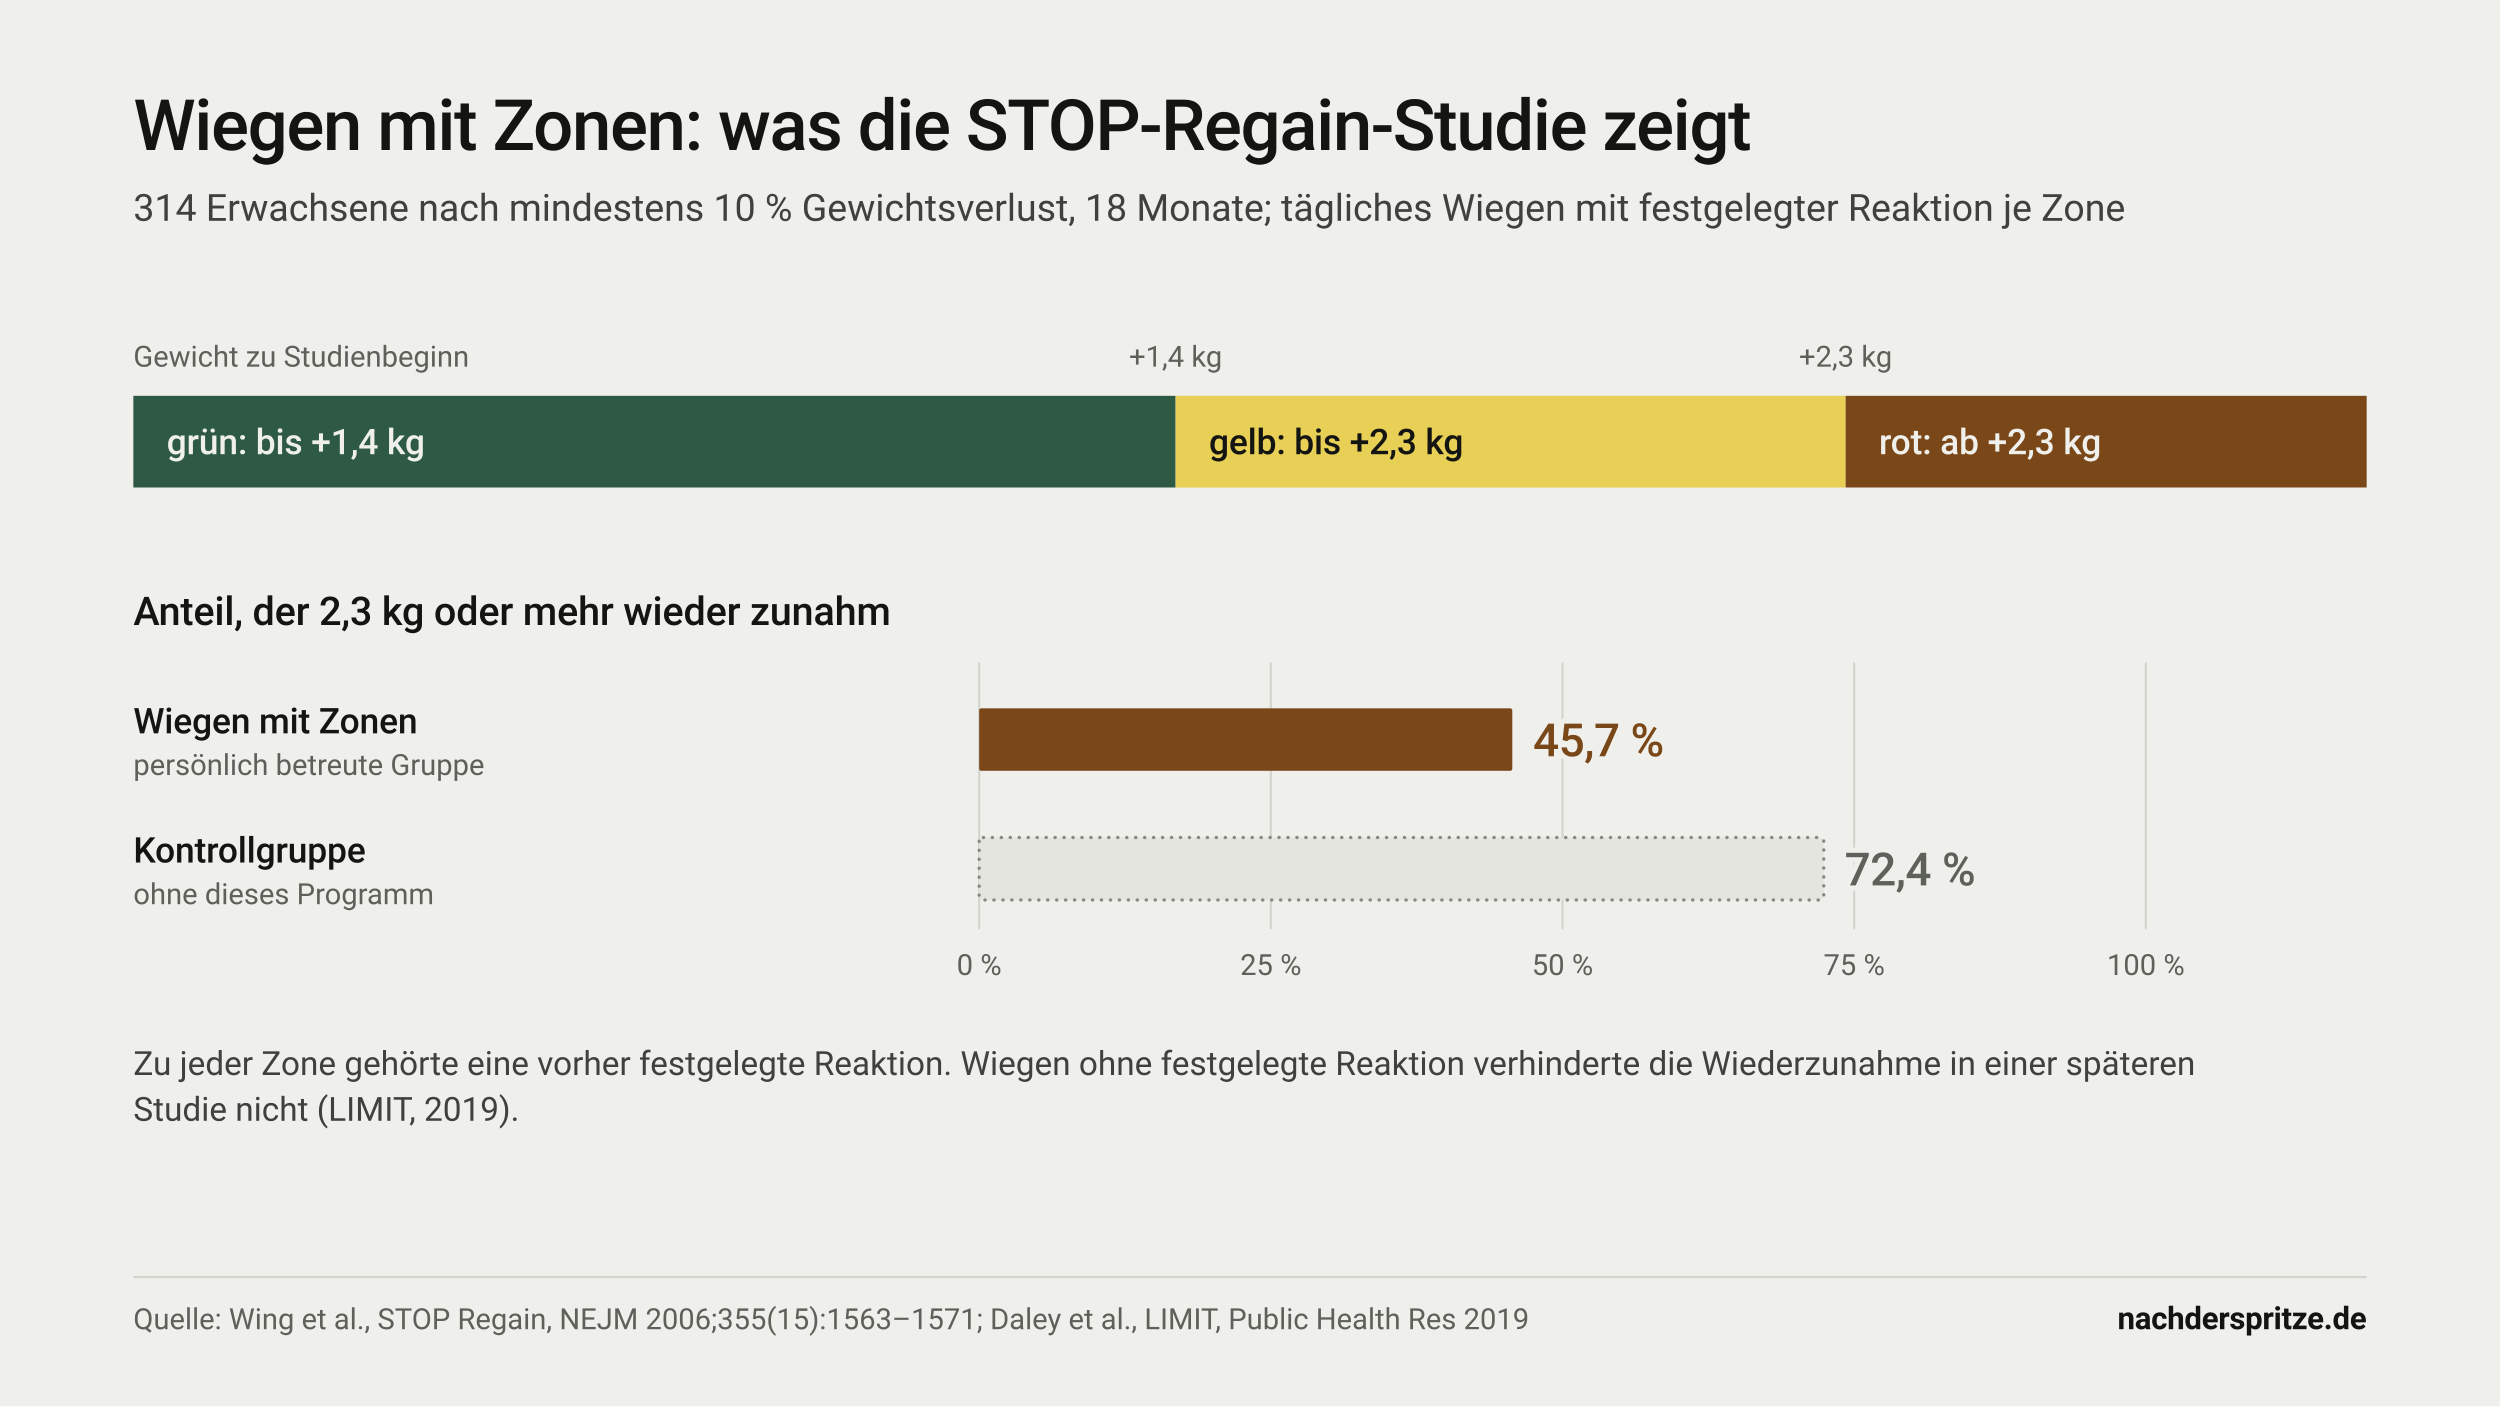
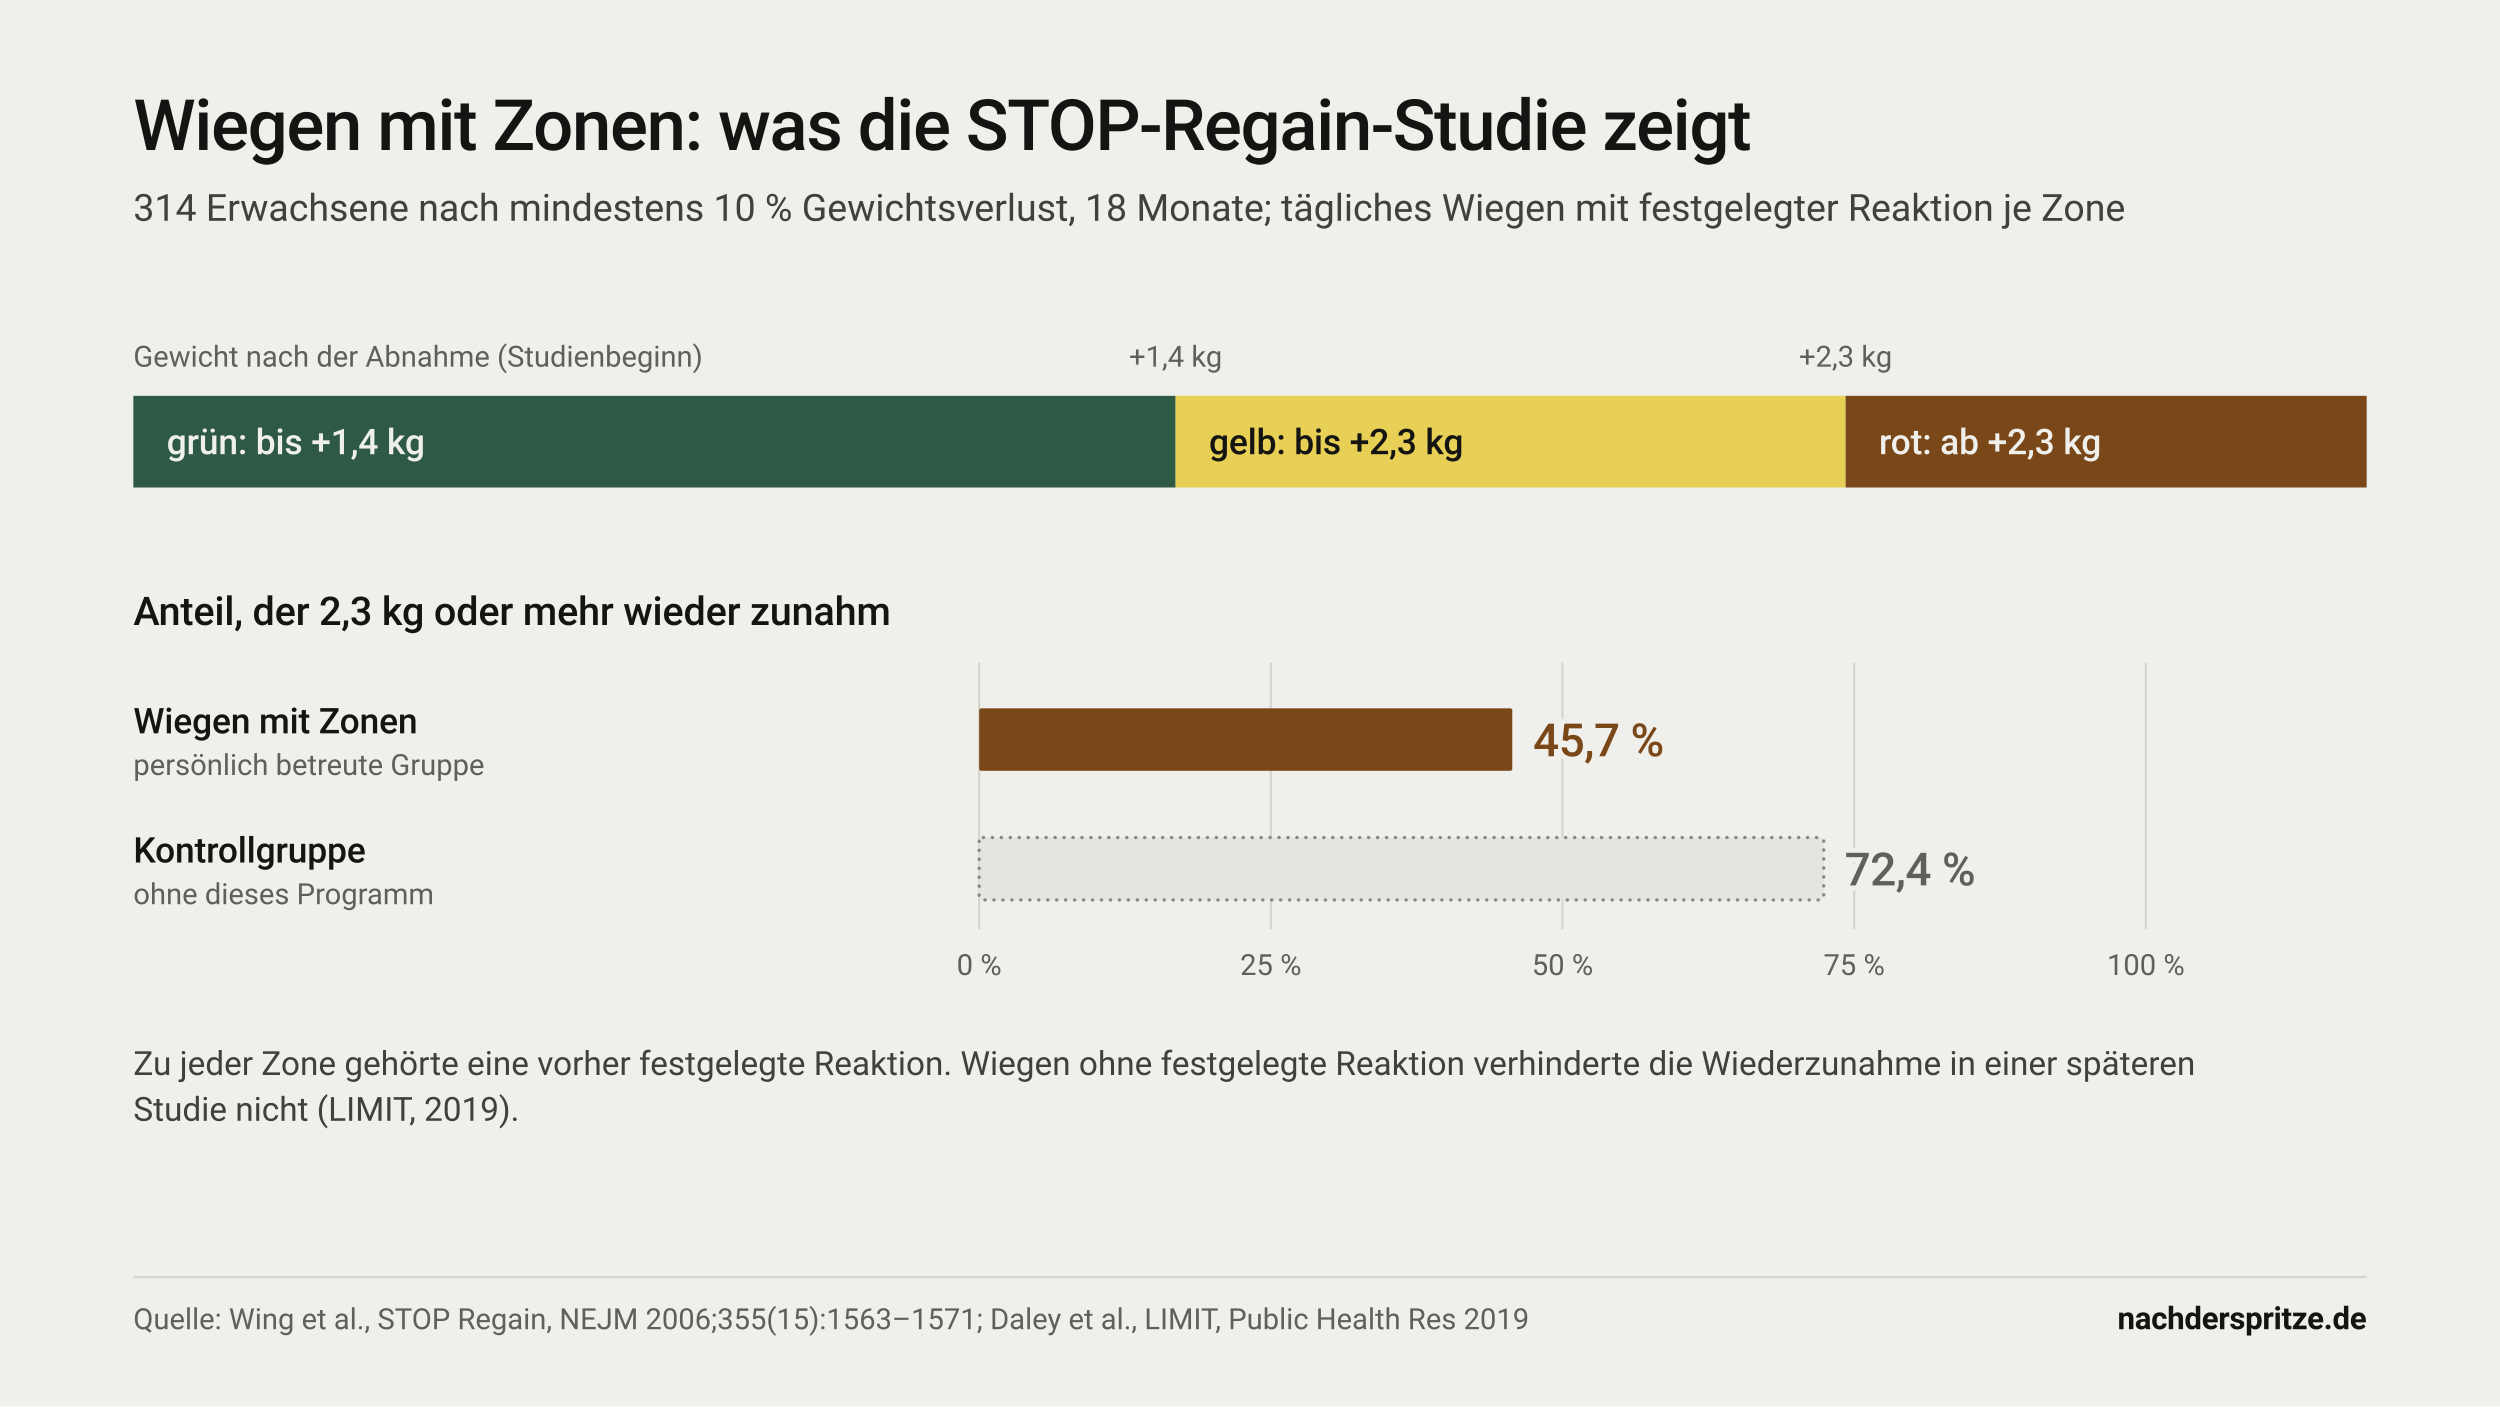
<svg xmlns="http://www.w3.org/2000/svg" width="1200" height="675" viewBox="0 0 1200 675" role="img" aria-labelledby="t d" font-family="'Mona Sans Variable', 'Mona Sans', system-ui, -apple-system, 'Segoe UI', Roboto, Helvetica, Arial, sans-serif">
  <rect width="1200" height="675" fill="#EFEFEB" />
  <text x="64" y="72" font-size="34" font-weight="540" fill="#141513" text-anchor="start" style="font-stretch:116%;letter-spacing:-0.02em" stroke="#EFEFEB" stroke-width="5" stroke-linejoin="round" paint-order="stroke">Wiegen mit Zonen: was die STOP-Regain-Studie zeigt</text>
  <text x="64" y="106" font-size="18" font-weight="420" fill="#3F413C" text-anchor="start" style="font-stretch:100%;letter-spacing:0em" stroke="#EFEFEB" stroke-width="5" stroke-linejoin="round" paint-order="stroke">314 Erwachsene nach mindestens 10 % Gewichtsverlust, 18 Monate; tägliches Wiegen mit festgelegter Reaktion je Zone</text>
-   <text x="64" y="176" font-size="14" font-weight="420" fill="#5E605A" text-anchor="start" style="font-stretch:100%;letter-spacing:0em" stroke="#EFEFEB" stroke-width="5" stroke-linejoin="round" paint-order="stroke">Gewicht zu Studienbeginn</text>
+   <text x="64" y="176" font-size="14" font-weight="420" fill="#5E605A" text-anchor="start" style="font-stretch:100%;letter-spacing:0em" stroke="#EFEFEB" stroke-width="5" stroke-linejoin="round" paint-order="stroke">Gewicht nach der Abnahme (Studienbeginn)</text>
  <text x="564.3" y="176" font-size="14" font-weight="440" fill="#5E605A" text-anchor="middle" style="font-stretch:100%;letter-spacing:0em;font-variant-numeric:tabular-nums" stroke="#EFEFEB" stroke-width="5" stroke-linejoin="round" paint-order="stroke">+1,4 kg</text>
  <text x="885.9" y="176" font-size="14" font-weight="440" fill="#5E605A" text-anchor="middle" style="font-stretch:100%;letter-spacing:0em;font-variant-numeric:tabular-nums" stroke="#EFEFEB" stroke-width="5" stroke-linejoin="round" paint-order="stroke">+2,3 kg</text>
  <rect class="mk" x="64" y="190" width="500.3" height="44" rx="0" fill="#2E5944" />
  <rect class="mk" x="564.3" y="190" width="321.6" height="44" rx="0" fill="#E8CF55" />
  <rect class="mk" x="885.9" y="190" width="250.1" height="44" rx="0" fill="#7A4718" />
  <text x="80" y="218" font-size="17" font-weight="560" fill="#EFEFEB" text-anchor="start" style="font-stretch:108%;letter-spacing:-0.005em" class="in">grün: bis +1,4 kg</text>
  <text x="580.3" y="218" font-size="17" font-weight="560" fill="#141513" text-anchor="start" style="font-stretch:108%;letter-spacing:-0.005em" class="in">gelb: bis +2,3 kg</text>
  <text x="901.9" y="218" font-size="17" font-weight="560" fill="#EFEFEB" text-anchor="start" style="font-stretch:108%;letter-spacing:-0.005em" class="in">rot: ab +2,3 kg</text>
  <text x="64" y="300" font-size="19" font-weight="560" fill="#141513" text-anchor="start" style="font-stretch:108%;letter-spacing:-0.005em" stroke="#EFEFEB" stroke-width="5" stroke-linejoin="round" paint-order="stroke">Anteil, der 2,3 kg oder mehr wieder zunahm</text>
  <line x1="470" y1="318" x2="470" y2="446" stroke="#D3D4CD" stroke-width="1" />
  <text x="470" y="468" font-size="14" font-weight="440" fill="#5E605A" text-anchor="middle" style="font-stretch:100%;letter-spacing:0em;font-variant-numeric:tabular-nums" stroke="#EFEFEB" stroke-width="5" stroke-linejoin="round" paint-order="stroke">0 %</text>
  <line x1="610" y1="318" x2="610" y2="446" stroke="#D3D4CD" stroke-width="1" />
  <text x="610" y="468" font-size="14" font-weight="440" fill="#5E605A" text-anchor="middle" style="font-stretch:100%;letter-spacing:0em;font-variant-numeric:tabular-nums" stroke="#EFEFEB" stroke-width="5" stroke-linejoin="round" paint-order="stroke">25 %</text>
  <line x1="750" y1="318" x2="750" y2="446" stroke="#D3D4CD" stroke-width="1" />
  <text x="750" y="468" font-size="14" font-weight="440" fill="#5E605A" text-anchor="middle" style="font-stretch:100%;letter-spacing:0em;font-variant-numeric:tabular-nums" stroke="#EFEFEB" stroke-width="5" stroke-linejoin="round" paint-order="stroke">50 %</text>
  <line x1="890" y1="318" x2="890" y2="446" stroke="#D3D4CD" stroke-width="1" />
  <text x="890" y="468" font-size="14" font-weight="440" fill="#5E605A" text-anchor="middle" style="font-stretch:100%;letter-spacing:0em;font-variant-numeric:tabular-nums" stroke="#EFEFEB" stroke-width="5" stroke-linejoin="round" paint-order="stroke">75 %</text>
  <line x1="1030" y1="318" x2="1030" y2="446" stroke="#D3D4CD" stroke-width="1" />
  <text x="1030" y="468" font-size="14" font-weight="440" fill="#5E605A" text-anchor="middle" style="font-stretch:100%;letter-spacing:0em;font-variant-numeric:tabular-nums" stroke="#EFEFEB" stroke-width="5" stroke-linejoin="round" paint-order="stroke">100 %</text>
  <text x="64" y="352" font-size="17" font-weight="560" fill="#141513" text-anchor="start" style="font-stretch:108%;letter-spacing:-0.005em" stroke="#EFEFEB" stroke-width="5" stroke-linejoin="round" paint-order="stroke">Wiegen mit Zonen</text>
  <text x="64" y="372" font-size="14" font-weight="420" fill="#5E605A" text-anchor="start" style="font-stretch:100%;letter-spacing:0em" stroke="#EFEFEB" stroke-width="5" stroke-linejoin="round" paint-order="stroke">persönlich betreute Gruppe</text>
  <rect class="mk" x="470" y="340" width="255.9" height="30" rx="1" fill="#7A4718" />
  <text x="735.9" y="363" font-size="22" font-weight="560" fill="#7A4718" text-anchor="start" style="font-stretch:118%;letter-spacing:-0.01em" stroke="#EFEFEB" stroke-width="5" stroke-linejoin="round" paint-order="stroke">45,7 %</text>
  <text x="64" y="414" font-size="17" font-weight="560" fill="#141513" text-anchor="start" style="font-stretch:108%;letter-spacing:-0.005em" stroke="#EFEFEB" stroke-width="5" stroke-linejoin="round" paint-order="stroke">Kontrollgruppe</text>
  <text x="64" y="434" font-size="14" font-weight="420" fill="#5E605A" text-anchor="start" style="font-stretch:100%;letter-spacing:0em" stroke="#EFEFEB" stroke-width="5" stroke-linejoin="round" paint-order="stroke">ohne dieses Programm</text>
  <rect class="mk" x="470" y="402" width="405.4" height="30" rx="2" fill="#E5E5DF" stroke="#878982" stroke-width="1.6" stroke-dasharray="0.1 4.2" stroke-linecap="round" />
  <text x="885.4" y="425" font-size="22" font-weight="560" fill="#5E605A" text-anchor="start" style="font-stretch:118%;letter-spacing:-0.01em" stroke="#EFEFEB" stroke-width="5" stroke-linejoin="round" paint-order="stroke">72,4 %</text>
  <text x="64" y="516" font-size="16" font-weight="420" fill="#3F413C" text-anchor="start" style="font-stretch:100%;letter-spacing:0em" stroke="#EFEFEB" stroke-width="5" stroke-linejoin="round" paint-order="stroke">Zu jeder Zone gehörte eine vorher festgelegte Reaktion. Wiegen ohne festgelegte Reaktion verhinderte die Wiederzunahme in einer späteren</text>
  <text x="64" y="538" font-size="16" font-weight="420" fill="#3F413C" text-anchor="start" style="font-stretch:100%;letter-spacing:0em" stroke="#EFEFEB" stroke-width="5" stroke-linejoin="round" paint-order="stroke">Studie nicht (LIMIT, 2019).</text>
  <line x1="64" y1="613" x2="1136" y2="613" stroke="#D3D4CD" stroke-width="1" />
  <text x="64" y="638" font-size="14" font-weight="420" fill="#5E605A" text-anchor="start" style="font-stretch:100%;letter-spacing:0em" stroke="#EFEFEB" stroke-width="5" stroke-linejoin="round" paint-order="stroke">Quelle: Wing et al., STOP Regain, NEJM 2006;355(15):1563–1571; Daley et al., LIMIT, Public Health Res 2019</text>
  <text x="1136" y="638" font-size="15" font-weight="600" fill="#141513" text-anchor="end" style="font-stretch:125%;letter-spacing:-0.01em" stroke="#EFEFEB" stroke-width="5" stroke-linejoin="round" paint-order="stroke">nachderspritze.de</text>
</svg>
